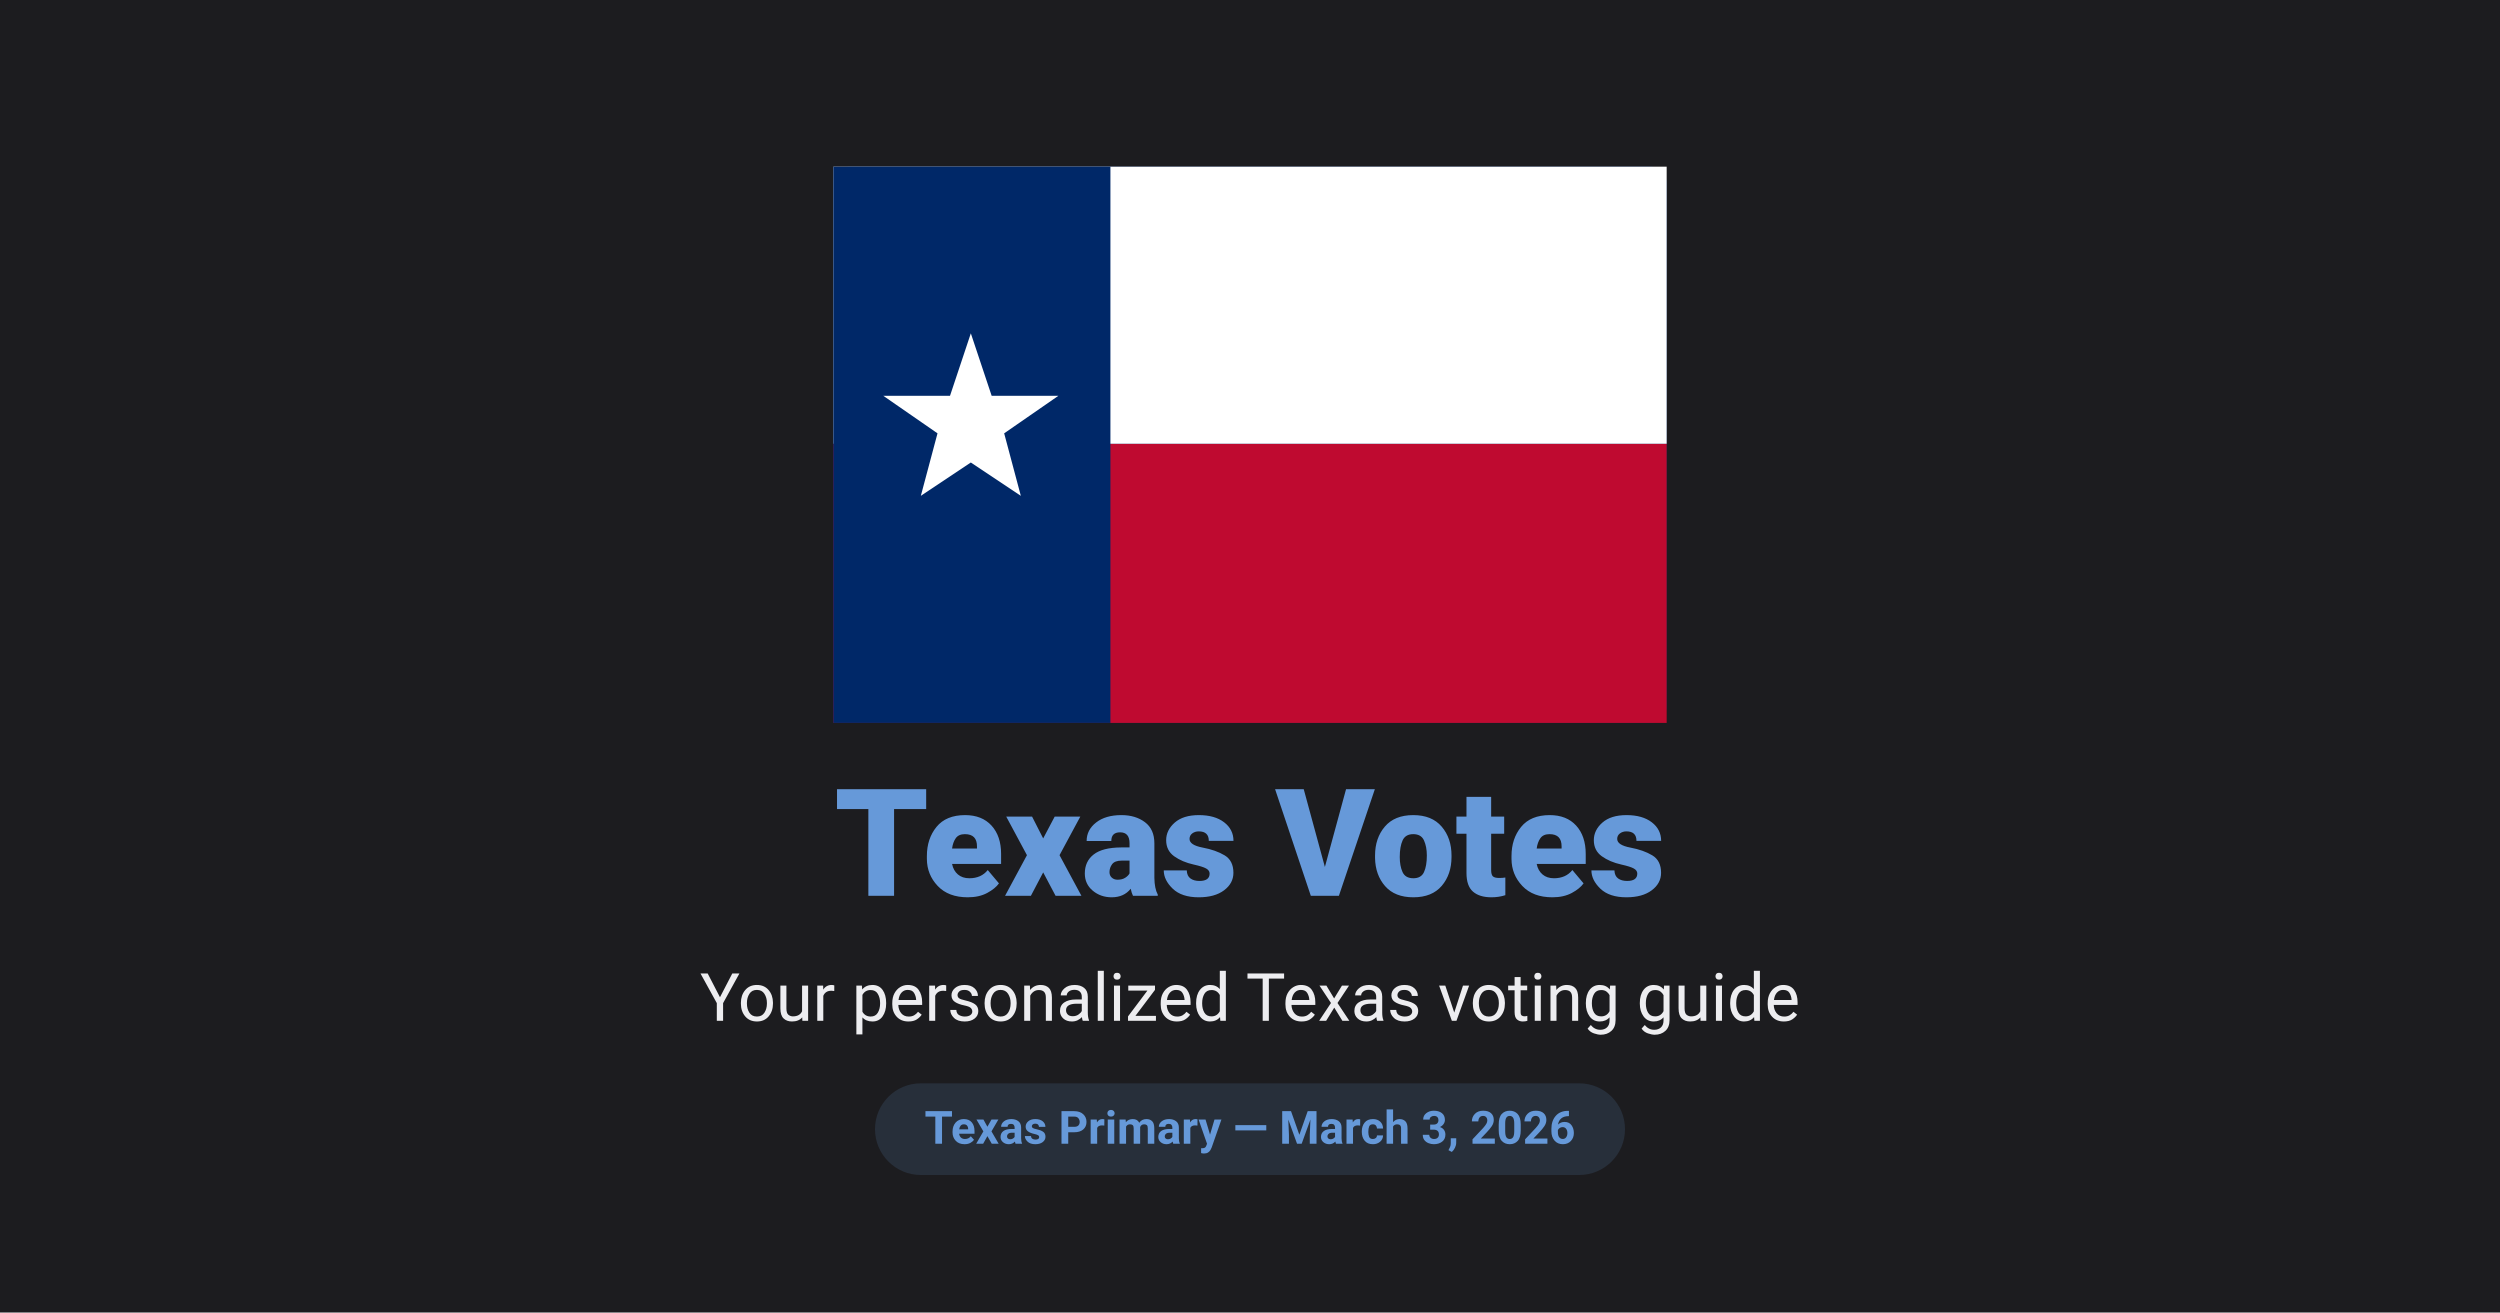
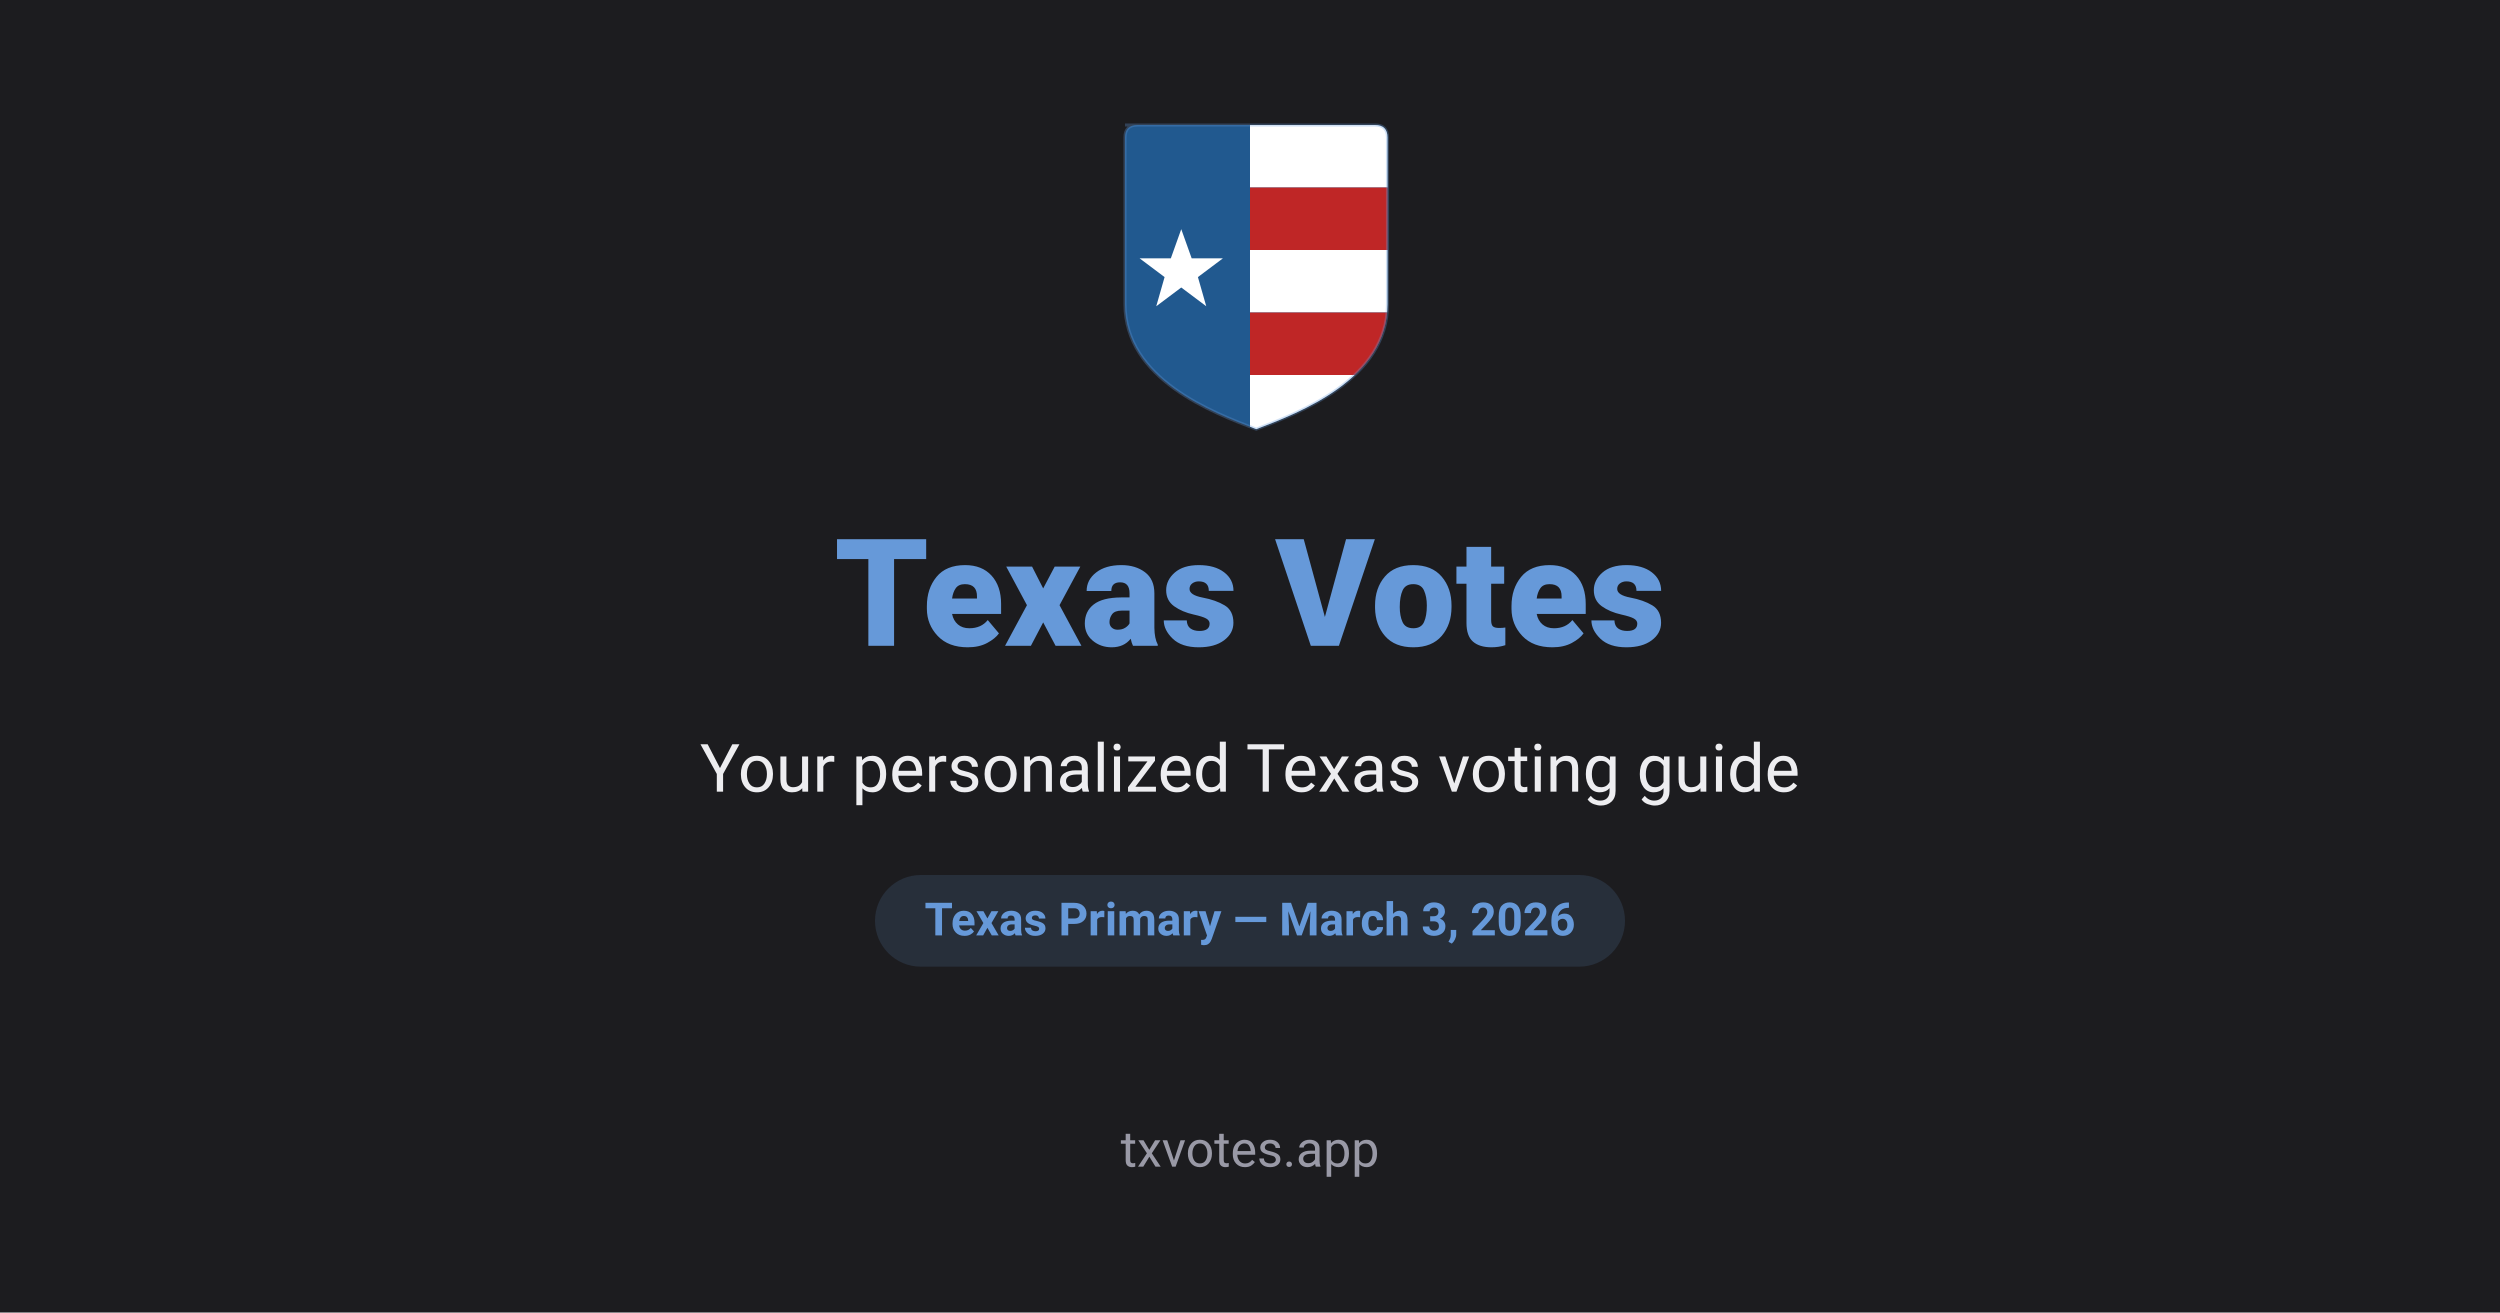
<svg xmlns="http://www.w3.org/2000/svg" width="1200" height="630" viewBox="0 0 1200 630">
  <rect width="1200" height="630" fill="#1c1c1f" />
-   <rect x="400" y="80" width="400" height="267" rx="8" fill="#002868" />
-   <rect x="400" y="213" width="400" height="134" fill="#BF0A30" />
-   <rect x="400" y="80" width="400" height="133" fill="#fff" />
-   <rect x="400" y="80" width="133" height="267" fill="#002868" />
-   <polygon points="466,160 476,190 508,190 482,208 490,238 466,222 442,238 450,208 424,190 456,190" fill="#fff" />
-   <text x="600" y="430" font-family="-apple-system,BlinkMacSystemFont,'Segoe UI',Roboto,sans-serif" font-size="72" font-weight="800" fill="rgb(102,153,217)" text-anchor="middle">Texas Votes</text>
-   <text x="600" y="490" font-family="-apple-system,BlinkMacSystemFont,'Segoe UI',Roboto,sans-serif" font-size="32" fill="rgb(237,237,240)" text-anchor="middle">Your personalized Texas voting guide</text>
-   <rect x="420" y="520" width="360" height="44" rx="22" fill="rgba(102,153,217,0.15)" />
-   <text x="600" y="549" font-family="-apple-system,BlinkMacSystemFont,'Segoe UI',Roboto,sans-serif" font-size="22" font-weight="600" fill="rgb(102,153,217)" text-anchor="middle">Texas Primary — March 3, 2026</text>
+   <defs>
+     <clipPath id="shield">
+       <path d="M540 60h120c4 0 6 2 6 6v80c0 36-42 52-63 60-21-8-63-24-63-60V66c0-4 2-6 6-6Z" />
+     </clipPath>
+   </defs>
+   <g clip-path="url(#shield)">
+     <rect x="534" y="60" width="132" height="150" fill="#21598F" />
+     <rect x="600" y="60" width="72" height="30" fill="#FFFFFF" />
+     <rect x="600" y="90" width="72" height="30" fill="#BF2626" />
+     <rect x="600" y="120" width="72" height="30" fill="#FFFFFF" />
+     <rect x="600" y="150" width="72" height="30" fill="#BF2626" />
+     <rect x="600" y="180" width="72" height="30" fill="#FFFFFF" />
+   </g>
+   <path d="M567 110 L572 124 L587 124 L575 133 L579 147 L567 138 L555 147 L559 133 L547 124 L562 124Z" fill="#FFFFFF" />
+   <path d="M540 60h120c4 0 6 2 6 6v80c0 36-42 52-63 60-21-8-63-24-63-60V66c0-4 2-6 6-6Z" fill="none" stroke="#6699D9" stroke-width="1.5" opacity="0.3" />
+   <text x="600" y="310" font-family="-apple-system,BlinkMacSystemFont,'Segoe UI',Roboto,sans-serif" font-size="72" font-weight="800" fill="rgb(102,153,217)" text-anchor="middle">Texas Votes</text>
+   <text x="600" y="380" font-family="-apple-system,BlinkMacSystemFont,'Segoe UI',Roboto,sans-serif" font-size="32" fill="rgb(237,237,240)" text-anchor="middle">Your personalized Texas voting guide</text>
+   <rect x="420" y="420" width="360" height="44" rx="22" fill="rgba(102,153,217,0.15)" />
+   <text x="600" y="449" font-family="-apple-system,BlinkMacSystemFont,'Segoe UI',Roboto,sans-serif" font-size="22" font-weight="600" fill="rgb(102,153,217)" text-anchor="middle">Texas Primary — March 3, 2026</text>
+   <text x="600" y="560" font-family="-apple-system,BlinkMacSystemFont,'Segoe UI',Roboto,sans-serif" font-size="24" fill="rgb(153,153,166)" text-anchor="middle">txvotes.app</text>
</svg>
